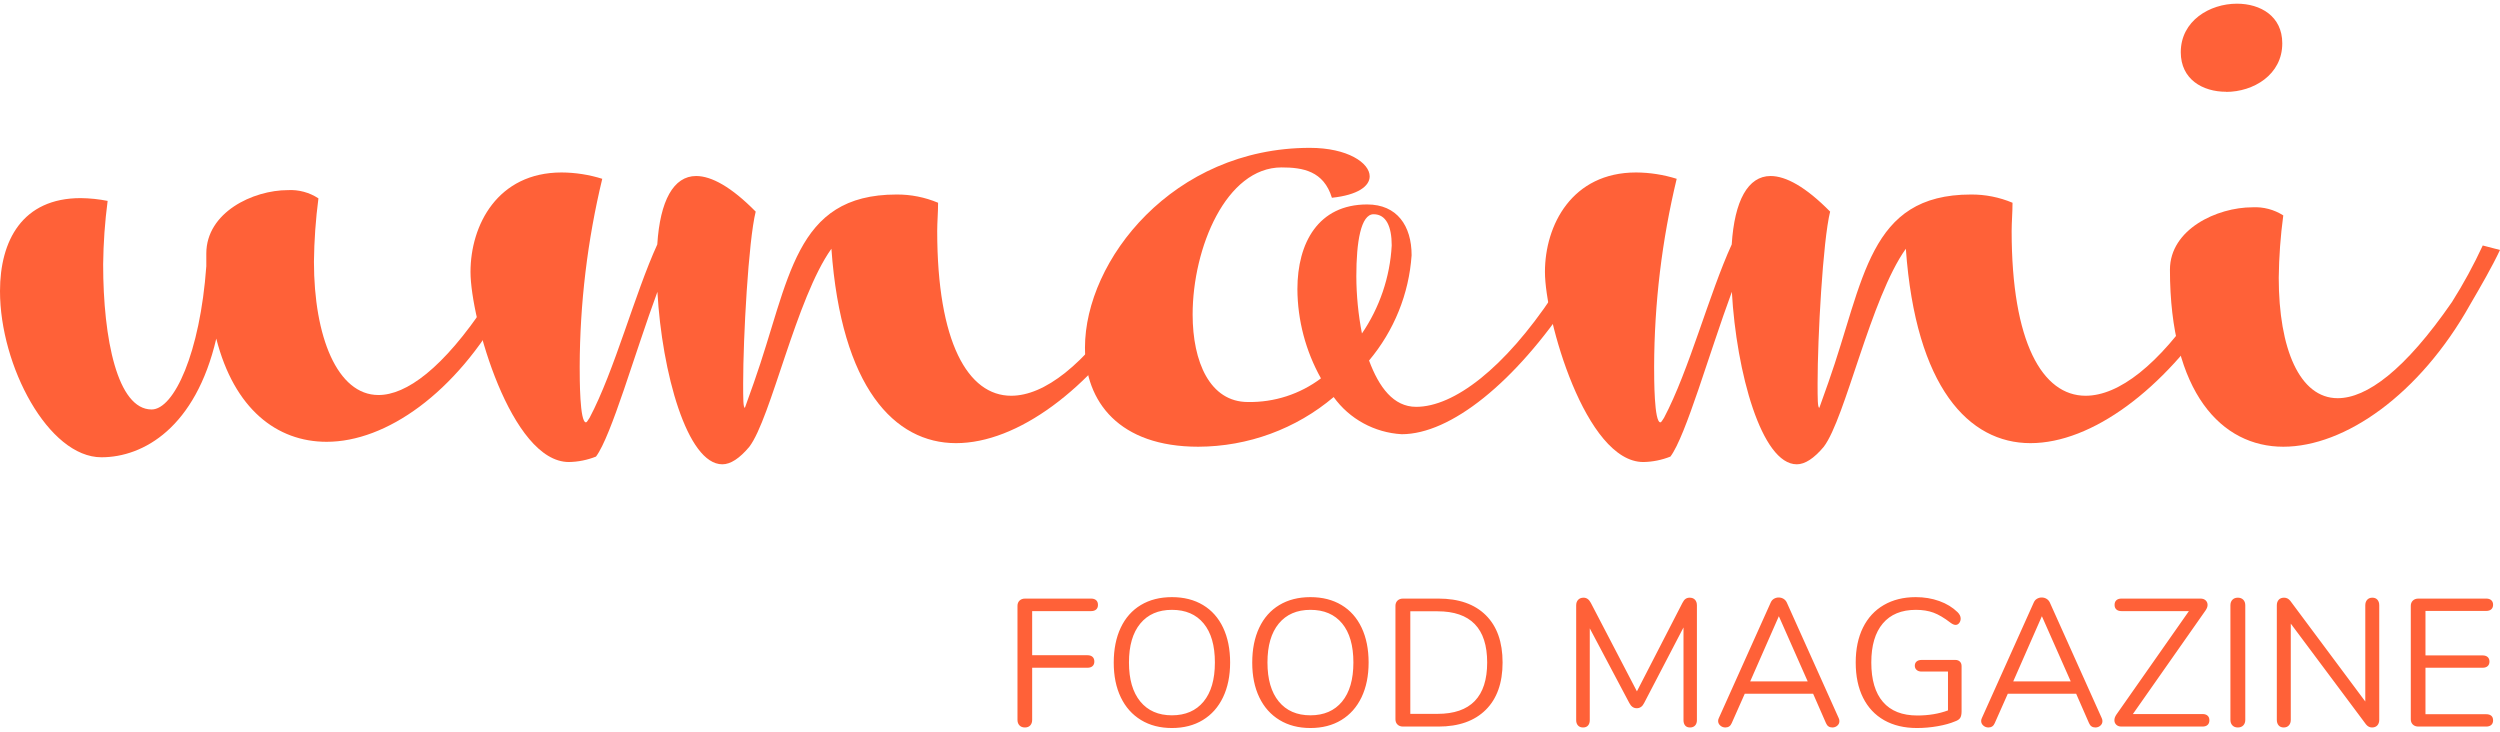
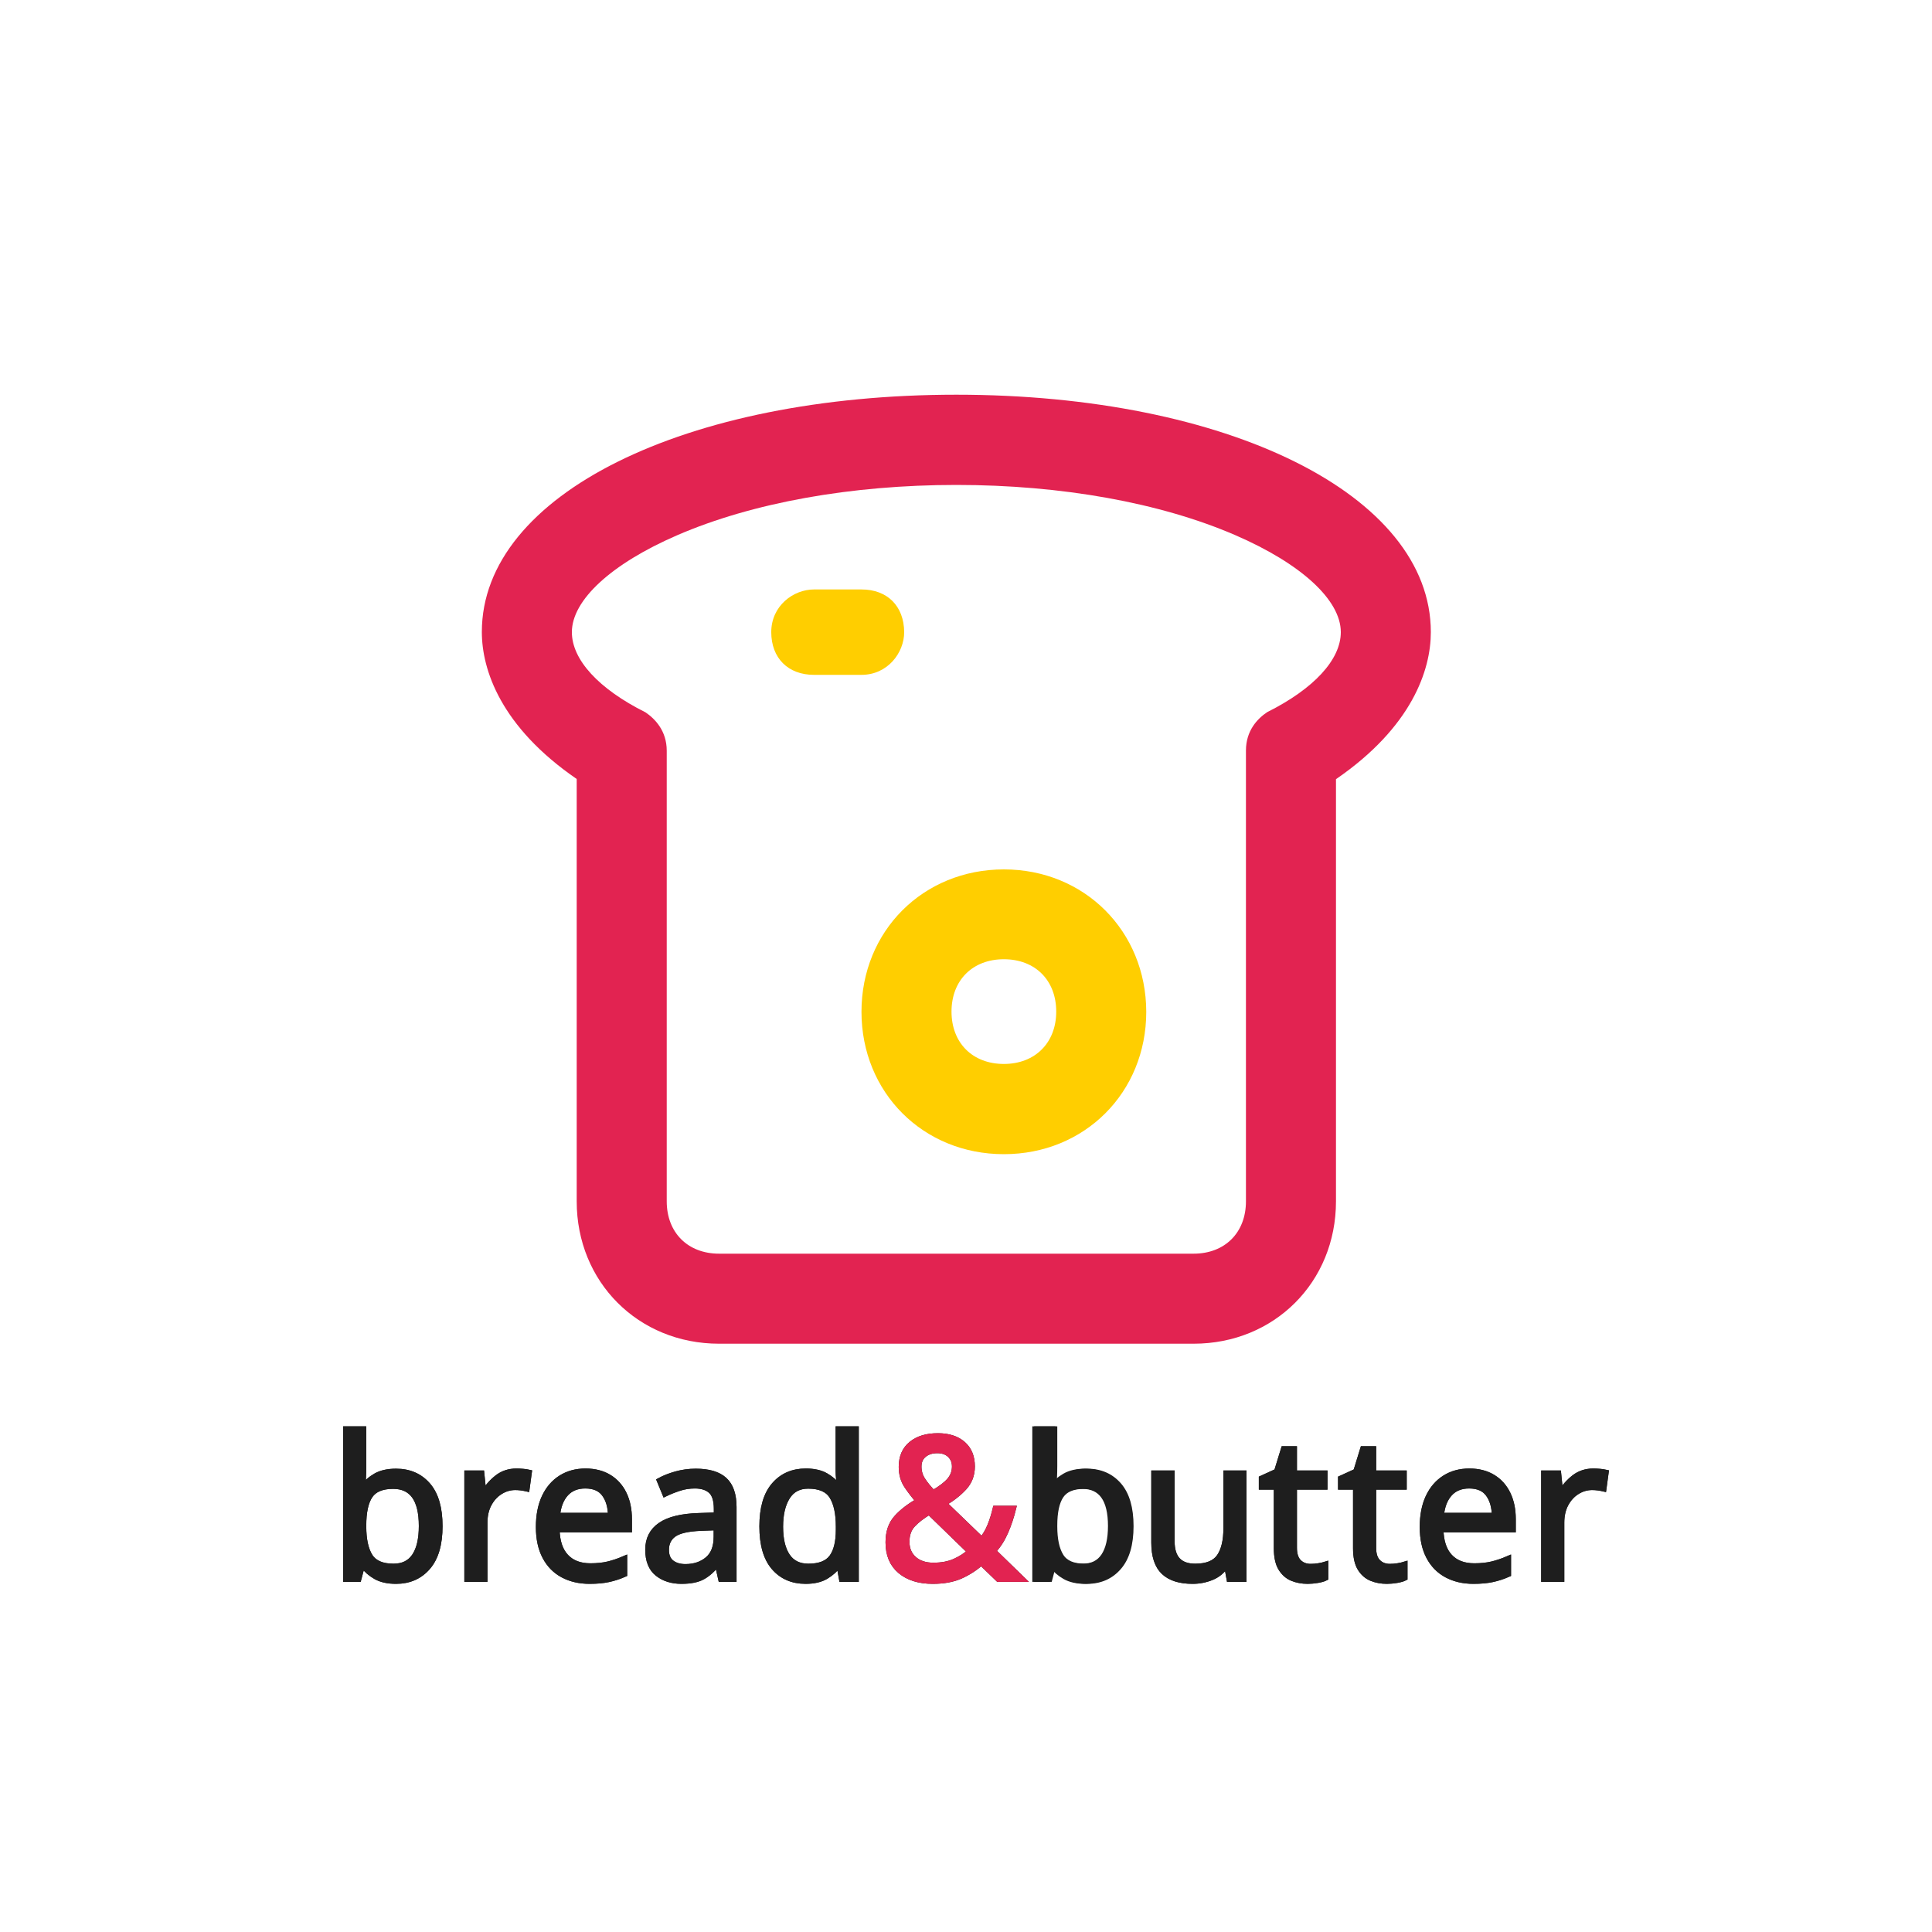
- <svg xmlns="http://www.w3.org/2000/svg" width="205px" height="60px" viewBox="0 0 711 206" version="1.1">
-   <defs />
-   <g id="Styleguide" stroke="none" stroke-width="1" fill="none" fill-rule="evenodd">
-     <g id="Design-Styleguide:-v1" transform="translate(-88, -8204)" fill="#FF6138">
-       <g id="umami-logo" transform="translate(88, 8204)">
-         <path d="M143.425,85.908 C129.642,110.826 109.765,124.601 92.9,124.601 C78.728,124.601 66.61,115.261 61.508,95.248 C55.627,120.49 40.852,129 28.841,129 C13.783,129 0,103.037 0,81.761 C0,67.338 6.378,55.293 22.959,55.293 C25.528,55.325 28.09,55.591 30.612,56.087 C29.829,62.065 29.403,68.086 29.337,74.117 C29.337,95.392 33.411,115.405 43.12,115.405 C49.497,115.405 56.902,99.323 58.674,74.658 L58.674,71.052 C58.674,59.368 71.925,53.022 81.881,53.022 C84.945,52.853 87.983,53.673 90.562,55.366 C89.779,61.344 89.353,67.365 89.286,73.396 C89.286,94.671 95.912,111.295 107.639,111.295 C115.541,111.295 125.993,103.758 138.252,85.331 C141.492,80.072 144.392,74.604 146.932,68.96 L151.787,70.258 C149.554,75.09 146.649,80.463 143.425,85.908 Z" id="Shape" fill-rule="nonzero" />
-         <path d="M205.435,131 C195.417,131 188.251,104.799 186.968,81.95 C180.551,99.321 173.884,122.963 169.499,128.802 C167.045,129.782 164.436,130.307 161.798,130.351 C145.363,130.351 133.812,89.626 133.812,76.291 C133.812,62.957 141.512,48 159.73,48 C163.648,48.022 167.54,48.629 171.281,49.802 C167.067,67.3 164.913,85.24 164.864,103.249 C164.864,106.637 164.864,119.071 166.647,119.071 C166.896,119.071 167.146,118.566 167.681,117.773 C174.811,104.294 180.515,82.49 186.932,68.471 C187.717,56.001 191.567,49.009 197.984,49.009 C202.334,49.009 208.002,52.109 214.919,59.136 C212.851,67.426 211.354,94.96 211.354,107.934 C211.354,112.331 211.354,114.926 211.853,114.926 L214.42,107.718 C224.687,78.67 225.721,54.271 254.991,54.271 C259.04,54.246 263.053,55.043 266.791,56.614 C266.791,59.461 266.542,62.056 266.542,64.65 C266.542,96.294 275.277,111.502 287.576,111.502 C297.06,111.502 308.361,102.673 319.912,85.554 C323.173,80.298 326.091,74.832 328.647,69.191 L333.531,70.489 C331.104,75.973 328.267,81.262 325.046,86.31 C309.894,109.664 289.394,124.981 271.89,124.981 C254.385,124.981 239.269,109.16 236.452,69.696 C226.434,83.716 219.268,117.954 213.1,126.026 C210.32,129.342 207.753,131 205.435,131 Z" id="Shape" fill-rule="nonzero" />
-         <path d="M375.678,106.555 C371.333,98.782 369.031,90.064 368.981,81.193 C368.981,68.018 374.926,57.098 388.821,57.098 C397.344,57.098 401.462,63.192 401.462,71.541 C400.714,82.522 396.48,92.995 389.358,101.483 C392.187,109.092 396.306,114.657 402.752,114.657 C413.495,114.657 427.82,103.737 441.679,82.954 C444.954,77.817 447.885,72.474 450.453,66.961 L455.36,68.23 C452.921,73.589 450.072,78.759 446.836,83.694 C430.864,107.788 412.528,122.442 398.633,122.442 C390.89,121.992 383.774,118.103 379.295,111.874 C368.583,120.945 354.931,125.954 340.797,126 C318.379,126 308.566,113.319 308.566,97.819 C308.566,72.95 333.634,41 372.526,41 C383.27,41 389.537,45.298 389.537,49.102 C389.537,51.885 386.171,54.421 378.793,55.196 C376.466,47.587 370.557,46.566 364.469,46.566 C348.747,46.566 339.185,69.392 339.185,88.414 C339.185,101.87 344.092,113.283 354.907,113.283 C362.405,113.415 369.727,111.044 375.678,106.555 L375.678,106.555 Z M387.281,93.874 C392.375,86.413 395.321,77.733 395.804,68.758 C395.804,63.439 394.264,59.881 390.647,59.881 C387.03,59.881 385.741,67.736 385.741,77.494 C385.757,82.992 386.297,88.475 387.352,93.874 L387.281,93.874 Z" id="Shape" fill-rule="nonzero" />
-         <path d="M511.006,131 C500.988,131 493.822,104.799 492.538,81.95 C486.121,99.321 479.454,122.963 475.069,128.802 C472.615,129.782 470.007,130.307 467.368,130.351 C450.933,130.351 439.382,89.626 439.382,76.291 C439.382,62.957 447.083,48 465.301,48 C469.218,48.022 473.11,48.629 476.852,49.802 C472.637,67.3 470.483,85.24 470.434,103.249 C470.434,106.637 470.434,119.071 472.217,119.071 C472.467,119.071 472.716,118.566 473.251,117.773 C480.381,104.294 486.085,82.49 492.503,68.471 C493.287,56.001 497.137,49.009 503.555,49.009 C507.904,49.009 513.573,52.109 520.489,59.136 C518.421,67.426 516.924,94.96 516.924,107.934 C516.924,112.331 516.924,114.926 517.423,114.926 L519.99,107.718 C530.257,78.67 531.291,54.271 560.561,54.271 C564.61,54.246 568.623,55.043 572.362,56.614 C572.362,59.461 572.112,62.056 572.112,64.65 C572.112,96.294 580.847,111.502 593.146,111.502 C602.63,111.502 613.931,102.673 625.482,85.554 C628.743,80.298 631.661,74.832 634.217,69.191 L639.101,70.489 C636.674,75.973 633.837,81.262 630.616,86.31 C615.464,109.664 594.965,124.981 577.46,124.981 C559.955,124.981 544.839,109.16 542.022,69.696 C532.004,83.716 524.838,117.954 518.671,126.026 C515.89,129.342 513.323,131 511.006,131 Z" id="Shape" fill-rule="nonzero" />
-         <path d="M702.476,85.62 C688.151,111.168 666.877,126 649.364,126 C631.851,126 617.132,110.671 617.132,75.65 C617.132,64.153 630.526,57.908 640.59,57.908 C643.687,57.742 646.758,58.549 649.364,60.215 C648.573,66.097 648.142,72.022 648.075,77.956 C648.075,98.146 654.02,112.197 664.836,112.197 C673.073,112.197 683.925,104.284 697.319,84.875 C700.594,79.7 703.525,74.319 706.094,68.766 L711,70.043 C708.672,74.975 705.592,80.262 702.476,85.62 Z M633.105,25.051 C626.408,25.051 620.212,21.503 620.212,13.803 C620.212,4.861 628.449,0 636.185,0 C642.882,0 649.078,3.548 649.078,11.248 C649.114,20.225 640.841,25.086 633.105,25.086 L633.105,25.051 Z" id="Shape" fill-rule="nonzero" />
-         <path d="M289.938,205.251 C289.56,204.856 289.371,204.331 289.371,203.677 L289.371,171.254 C289.371,170.635 289.568,170.136 289.964,169.757 C290.359,169.378 290.883,169.189 291.536,169.189 L310.302,169.189 C310.921,169.189 311.402,169.344 311.746,169.654 C312.09,169.963 312.261,170.411 312.261,170.996 C312.261,171.547 312.09,171.977 311.746,172.287 C311.402,172.596 310.921,172.751 310.302,172.751 L293.547,172.751 L293.547,185.297 L309.271,185.297 C309.89,185.297 310.371,185.452 310.715,185.762 C311.058,186.071 311.23,186.519 311.23,187.104 C311.23,187.655 311.058,188.085 310.715,188.395 C310.371,188.705 309.89,188.859 309.271,188.859 L293.547,188.859 L293.547,203.677 C293.547,204.331 293.366,204.856 293.005,205.251 C292.644,205.647 292.138,205.845 291.484,205.845 C290.831,205.845 290.316,205.647 289.938,205.251 Z M324.506,203.728 C322.014,202.214 320.098,200.063 318.757,197.275 C317.417,194.487 316.747,191.2 316.747,187.414 C316.747,183.593 317.408,180.281 318.732,177.475 C320.055,174.67 321.963,172.519 324.454,171.022 C326.946,169.525 329.894,168.776 333.296,168.776 C336.699,168.776 339.646,169.525 342.138,171.022 C344.63,172.519 346.537,174.67 347.861,177.475 C349.184,180.281 349.846,183.576 349.846,187.362 C349.846,191.148 349.175,194.444 347.835,197.249 C346.494,200.054 344.578,202.214 342.086,203.728 C339.595,205.243 336.665,206 333.296,206 C329.928,206 326.998,205.243 324.506,203.728 Z M342.293,198.488 C344.441,195.889 345.515,192.181 345.515,187.362 C345.515,182.544 344.449,178.844 342.318,176.262 C340.188,173.681 337.18,172.39 333.296,172.39 C329.447,172.39 326.448,173.689 324.3,176.288 C322.152,178.887 321.078,182.578 321.078,187.362 C321.078,192.146 322.152,195.846 324.3,198.462 C326.448,201.078 329.447,202.386 333.296,202.386 C337.146,202.386 340.145,201.087 342.293,198.488 Z M363.895,203.728 C361.403,202.214 359.487,200.063 358.146,197.275 C356.806,194.487 356.135,191.2 356.135,187.414 C356.135,183.593 356.797,180.281 358.12,177.475 C359.444,174.67 361.351,172.519 363.843,171.022 C366.335,169.525 369.282,168.776 372.685,168.776 C376.088,168.776 379.035,169.525 381.527,171.022 C384.019,172.519 385.926,174.67 387.249,177.475 C388.573,180.281 389.234,183.576 389.234,187.362 C389.234,191.148 388.564,194.444 387.224,197.249 C385.883,200.054 383.967,202.214 381.475,203.728 C378.983,205.243 376.053,206 372.685,206 C369.317,206 366.386,205.243 363.895,203.728 Z M381.681,198.488 C383.829,195.889 384.904,192.181 384.904,187.362 C384.904,182.544 383.838,178.844 381.707,176.262 C379.576,173.681 376.569,172.39 372.685,172.39 C368.835,172.39 365.837,173.689 363.688,176.288 C361.54,178.887 360.466,182.578 360.466,187.362 C360.466,192.146 361.54,195.846 363.688,198.462 C365.837,201.078 368.835,202.386 372.685,202.386 C376.534,202.386 379.533,201.087 381.681,198.488 Z M397.457,205.019 C397.062,204.64 396.865,204.141 396.865,203.522 L396.865,171.254 C396.865,170.635 397.062,170.136 397.457,169.757 C397.853,169.378 398.377,169.189 399.03,169.189 L409.083,169.189 C414.892,169.189 419.386,170.764 422.565,173.913 C425.744,177.062 427.334,181.545 427.334,187.362 C427.334,193.179 425.736,197.671 422.539,200.837 C419.343,204.004 414.857,205.587 409.083,205.587 L399.03,205.587 C398.377,205.587 397.853,205.398 397.457,205.019 Z M408.825,201.973 C418.243,201.973 422.952,197.103 422.952,187.362 C422.952,177.656 418.243,172.803 408.825,172.803 L401.092,172.803 L401.092,201.973 L408.825,201.973 Z M482.06,169.525 C482.421,169.92 482.602,170.445 482.602,171.099 L482.602,203.78 C482.602,204.4 482.43,204.899 482.086,205.277 C481.743,205.656 481.261,205.845 480.643,205.845 C480.024,205.845 479.56,205.656 479.251,205.277 C478.941,204.899 478.787,204.4 478.787,203.78 L478.787,177.398 L467.599,198.875 C467.118,199.873 466.413,200.373 465.485,200.373 C464.592,200.373 463.887,199.873 463.371,198.875 L452.132,177.656 L452.132,203.78 C452.132,204.4 451.969,204.899 451.643,205.277 C451.316,205.656 450.843,205.845 450.225,205.845 C449.606,205.845 449.125,205.656 448.781,205.277 C448.437,204.899 448.266,204.4 448.266,203.78 L448.266,171.099 C448.266,170.445 448.455,169.92 448.833,169.525 C449.211,169.129 449.726,168.931 450.379,168.931 C451.239,168.931 451.926,169.43 452.442,170.428 L465.537,195.571 L478.477,170.428 C478.752,169.877 479.053,169.49 479.38,169.266 C479.706,169.043 480.093,168.931 480.54,168.931 C481.193,168.931 481.7,169.129 482.06,169.525 Z M523.125,204.038 C523.125,204.554 522.927,204.985 522.532,205.329 C522.136,205.673 521.664,205.845 521.114,205.845 C520.255,205.845 519.653,205.432 519.309,204.606 L515.649,196.242 L496.212,196.242 L492.5,204.606 C492.157,205.432 491.555,205.845 490.696,205.845 C490.146,205.845 489.665,205.664 489.252,205.303 C488.84,204.942 488.634,204.503 488.634,203.986 C488.634,203.711 488.703,203.436 488.84,203.16 L503.585,170.325 C503.791,169.843 504.101,169.482 504.513,169.241 C504.925,169 505.372,168.879 505.853,168.879 C506.369,168.879 506.833,169.008 507.245,169.266 C507.658,169.525 507.967,169.877 508.173,170.325 L522.918,203.16 C523.056,203.436 523.125,203.728 523.125,204.038 Z M497.759,192.732 L514.102,192.732 L505.905,174.197 L497.759,192.732 Z M557.383,187.104 C557.71,187.414 557.873,187.844 557.873,188.395 L557.873,201.25 C557.873,202.076 557.744,202.696 557.487,203.109 C557.229,203.522 556.756,203.849 556.069,204.09 C554.694,204.675 553.027,205.14 551.068,205.484 C549.109,205.828 547.15,206 545.19,206 C541.582,206 538.471,205.26 535.859,203.78 C533.247,202.3 531.245,200.166 529.853,197.378 C528.461,194.59 527.765,191.252 527.765,187.362 C527.765,183.542 528.452,180.237 529.827,177.45 C531.202,174.662 533.178,172.519 535.756,171.022 C538.334,169.525 541.358,168.776 544.83,168.776 C547.236,168.776 549.47,169.146 551.532,169.886 C553.594,170.626 555.33,171.684 556.739,173.061 C557.323,173.646 557.615,174.249 557.615,174.868 C557.615,175.35 557.478,175.772 557.203,176.133 C556.928,176.494 556.584,176.675 556.172,176.675 C555.759,176.675 555.278,176.469 554.728,176.056 C552.941,174.679 551.326,173.724 549.882,173.19 C548.438,172.657 546.772,172.39 544.881,172.39 C540.791,172.39 537.655,173.681 535.472,176.262 C533.29,178.844 532.198,182.544 532.198,187.362 C532.198,192.284 533.307,196.027 535.524,198.591 C537.741,201.156 540.997,202.438 545.294,202.438 C548.49,202.438 551.394,201.956 554.007,200.992 L554.007,189.944 L546.479,189.944 C545.895,189.944 545.431,189.789 545.087,189.479 C544.744,189.169 544.572,188.773 544.572,188.291 C544.572,187.775 544.744,187.371 545.087,187.078 C545.431,186.786 545.895,186.639 546.479,186.639 L556.12,186.639 C556.636,186.639 557.057,186.794 557.383,187.104 Z M597.932,204.038 C597.932,204.554 597.734,204.985 597.339,205.329 C596.944,205.673 596.471,205.845 595.921,205.845 C595.062,205.845 594.461,205.432 594.117,204.606 L590.456,196.242 L571.02,196.242 L567.308,204.606 C566.964,205.432 566.363,205.845 565.503,205.845 C564.954,205.845 564.472,205.664 564.06,205.303 C563.647,204.942 563.441,204.503 563.441,203.986 C563.441,203.711 563.51,203.436 563.647,203.16 L578.392,170.325 C578.599,169.843 578.908,169.482 579.32,169.241 C579.733,169 580.18,168.879 580.661,168.879 C581.176,168.879 581.64,169.008 582.053,169.266 C582.465,169.525 582.775,169.877 582.981,170.325 L597.726,203.16 C597.863,203.436 597.932,203.728 597.932,204.038 Z M572.567,192.732 L588.91,192.732 L580.712,174.197 L572.567,192.732 Z M627.834,202.489 C628.178,202.799 628.35,203.229 628.35,203.78 C628.35,204.365 628.178,204.813 627.834,205.122 C627.491,205.432 627.01,205.587 626.391,205.587 L603.345,205.587 C602.727,205.587 602.237,205.415 601.876,205.071 C601.515,204.726 601.335,204.296 601.335,203.78 C601.335,203.264 601.524,202.73 601.902,202.18 L622.524,172.751 L603.345,172.751 C602.727,172.751 602.246,172.596 601.902,172.287 C601.558,171.977 601.386,171.547 601.386,170.996 C601.386,170.411 601.558,169.963 601.902,169.654 C602.246,169.344 602.727,169.189 603.345,169.189 L625.824,169.189 C626.442,169.189 626.932,169.361 627.293,169.705 C627.654,170.049 627.834,170.48 627.834,170.996 C627.834,171.478 627.645,171.994 627.267,172.545 L606.593,202.025 L626.391,202.025 C627.01,202.025 627.491,202.18 627.834,202.489 Z M634.898,205.251 C634.519,204.856 634.33,204.331 634.33,203.677 L634.33,171.099 C634.33,170.445 634.519,169.92 634.898,169.525 C635.276,169.129 635.791,168.931 636.444,168.931 C637.097,168.931 637.613,169.129 637.991,169.525 C638.369,169.92 638.558,170.445 638.558,171.099 L638.558,203.677 C638.558,204.331 638.369,204.856 637.991,205.251 C637.613,205.647 637.097,205.845 636.444,205.845 C635.791,205.845 635.276,205.647 634.898,205.251 Z M676.142,169.525 C676.486,169.92 676.658,170.445 676.658,171.099 L676.658,203.677 C676.658,204.331 676.477,204.856 676.116,205.251 C675.756,205.647 675.249,205.845 674.596,205.845 C673.942,205.845 673.375,205.553 672.894,204.967 L651.499,176.314 L651.499,203.677 C651.499,204.331 651.318,204.856 650.957,205.251 C650.596,205.647 650.107,205.845 649.488,205.845 C648.869,205.845 648.388,205.647 648.044,205.251 C647.701,204.856 647.529,204.331 647.529,203.677 L647.529,171.099 C647.529,170.445 647.709,169.92 648.07,169.525 C648.431,169.129 648.938,168.931 649.591,168.931 C650.278,168.931 650.863,169.223 651.344,169.809 L672.688,198.462 L672.688,171.099 C672.688,170.445 672.868,169.92 673.229,169.525 C673.59,169.129 674.08,168.931 674.699,168.931 C675.317,168.931 675.798,169.129 676.142,169.525 Z M686.221,205.019 C685.826,204.64 685.628,204.141 685.628,203.522 L685.628,171.254 C685.628,170.635 685.826,170.136 686.221,169.757 C686.617,169.378 687.141,169.189 687.794,169.189 L707.076,169.189 C707.694,169.189 708.175,169.344 708.519,169.654 C708.863,169.963 709.035,170.394 709.035,170.944 C709.035,171.495 708.863,171.925 708.519,172.235 C708.175,172.545 707.694,172.7 707.076,172.7 L689.804,172.7 L689.804,185.349 L706.045,185.349 C706.663,185.349 707.144,185.504 707.488,185.813 C707.832,186.123 708.004,186.553 708.004,187.104 C708.004,187.655 707.832,188.085 707.488,188.395 C707.144,188.705 706.663,188.859 706.045,188.859 L689.804,188.859 L689.804,202.076 L707.076,202.076 C707.694,202.076 708.175,202.223 708.519,202.515 C708.863,202.808 709.035,203.246 709.035,203.832 C709.035,204.382 708.863,204.813 708.519,205.122 C708.175,205.432 707.694,205.587 707.076,205.587 L687.794,205.587 C687.141,205.587 686.617,205.398 686.221,205.019 Z" id="FOOD-MAGAZINE-Copy" fill-rule="evenodd" />
-       </g>
-     </g>
-   </g>
+ <svg xmlns="http://www.w3.org/2000/svg" version="1.1" id="Layer_1" x="0px" y="0px" viewBox="0 0 1000 1000" style="enable-background:new 0 0 1000 1000;" xml:space="preserve">
+   <style type="text/css">
+ 	.st0{display:none;fill:#1E1E1E;}
+ 	.st1{fill:#E22351;}
+ 	.st2{fill:#FFCE00;}
+ 	.st3{fill:#1E1E1E;stroke:#1E1E1E;stroke-width:3;stroke-miterlimit:10;}
+ 	.st4{font-family:'VarelaRound-Regular';}
+ 	.st5{font-size:102px;}
+ 	.st6{letter-spacing:-1;}
+ 	.st7{fill:#E22351;stroke:#E22351;stroke-width:3;stroke-miterlimit:10;}
+ 	.st8{letter-spacing:1;}
+ </style>
+   <polygon class="st0" points="667.1,669.9 319.2,669.9 318.1,393.6 267.7,332.5 307.3,267.7 498,220.9 677.9,274.9 721.1,332.5   677.9,382.8 " />
+   <path class="st1" d="M495,204.3c-140,0-245.6,51.6-245.6,122.8c0,19.6,9.8,49.1,49.1,76.1v218.6c0,41.8,31.9,73.7,73.7,73.7h245.6  c41.8,0,73.7-31.9,73.7-73.7V403.3c39.3-27,49.1-56.5,49.1-76.1C740.6,255.9,635,204.3,495,204.3z M655.9,368.6  c-5.1,3.4-11,9.6-11,19.9v233.3c0,16.2-10.9,27.1-27.1,27.1H372.2c-16.2,0-27.1-10.9-27.1-27.1V388.6c0-10.3-6-16.5-11-19.9  c-24.2-12.1-38.1-27.2-38.1-41.5c0-16.6,20.4-35.4,54.6-50.2c38.8-16.8,90-26,144.4-26s105.6,9.2,144.4,26  c34.2,14.8,54.6,33.6,54.6,50.2C694,341.4,680.1,356.5,655.9,368.6z" />
+   <path class="st2" d="M519.6,450c-41.8,0-73.7,31.9-73.7,73.7s31.9,73.7,73.7,73.7c41.8,0,73.7-31.9,73.7-73.7  C593.2,481.9,561.3,450,519.6,450z M519.6,550.7c-16.2,0-27.1-10.9-27.1-27.1s10.9-27.1,27.1-27.1c16.2,0,27.1,10.9,27.1,27.1  S535.7,550.7,519.6,550.7z" />
+   <path class="st2" d="M445.9,305.1h-24.6c-10.6,0-22.1,8.4-22.1,22.1c0,13.4,8.7,22.1,22.1,22.1h24.6c13.6,0,22.1-11.5,22.1-22.1  C467.9,313.7,459.3,305.1,445.9,305.1z" />
+   <text transform="matrix(1 0 0 1 170.4409 817.2817)" class="st3 st4 st5">brea</text>
+   <text transform="matrix(1 0 0 1 170.4409 817.2817)" class="st3 st4 st5">brea</text>
+   <text transform="matrix(1 0 0 1 388.9409 817.2817)" class="st3 st4 st5">d</text>
+   <text transform="matrix(1 0 0 1 388.9409 817.2817)" class="st3 st4 st5">d</text>
+   <text transform="matrix(1 0 0 1 454.4409 817.2817)" class="st3 st4 st5 st6">&amp;b</text>
+   <text transform="matrix(1 0 0 1 454.4409 817.2817)">
+     <tspan x="0" y="0" class="st7 st4 st5 st6">&amp;</tspan>
+     <tspan x="72.7" y="0" class="st3 st4 st5">b</tspan>
+   </text>
+   <text transform="matrix(1 0 0 1 589.3409 817.2817)" class="st3 st4 st5">u</text>
+   <text transform="matrix(1 0 0 1 589.3409 817.2817)" class="st3 st4 st5">u</text>
+   <text transform="matrix(1 0 0 1 651.4409 817.2817)" class="st3 st4 st5 st8">t</text>
+   <text transform="matrix(1 0 0 1 651.4409 817.2817)" class="st3 st4 st5 st8">t</text>
+   <text transform="matrix(1 0 0 1 692.4409 817.2817)" class="st3 st4 st5">t</text>
+   <text transform="matrix(1 0 0 1 692.4409 817.2817)" class="st3 st4 st5">t</text>
+   <text transform="matrix(1 0 0 1 730.7409 817.2817)" class="st3 st4 st5 st8">e</text>
+   <text transform="matrix(1 0 0 1 730.7409 817.2817)" class="st3 st4 st5 st8">e</text>
+   <text transform="matrix(1 0 0 1 790.5409 817.2817)" class="st3 st4 st5">r</text>
+   <text transform="matrix(1 0 0 1 790.5409 817.2817)" class="st3 st4 st5">r</text>
</svg>
